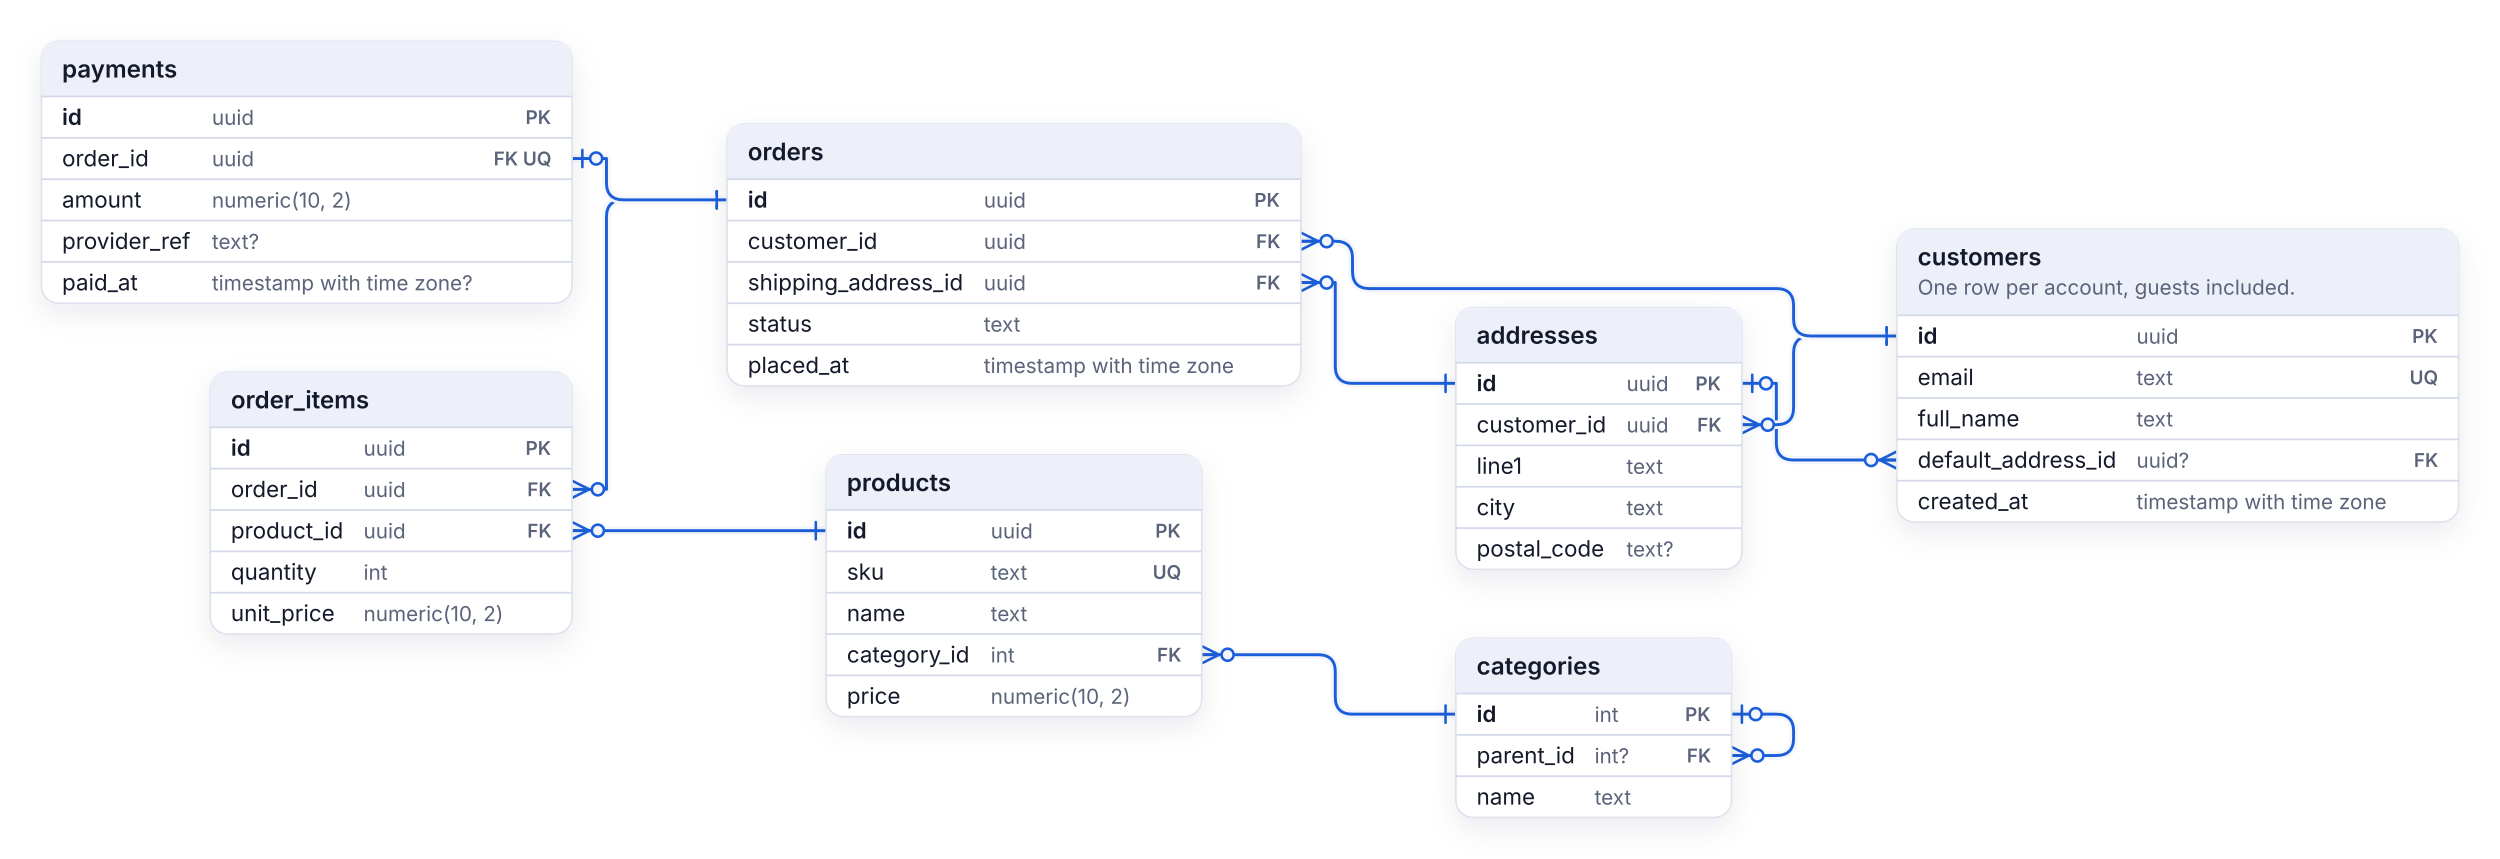
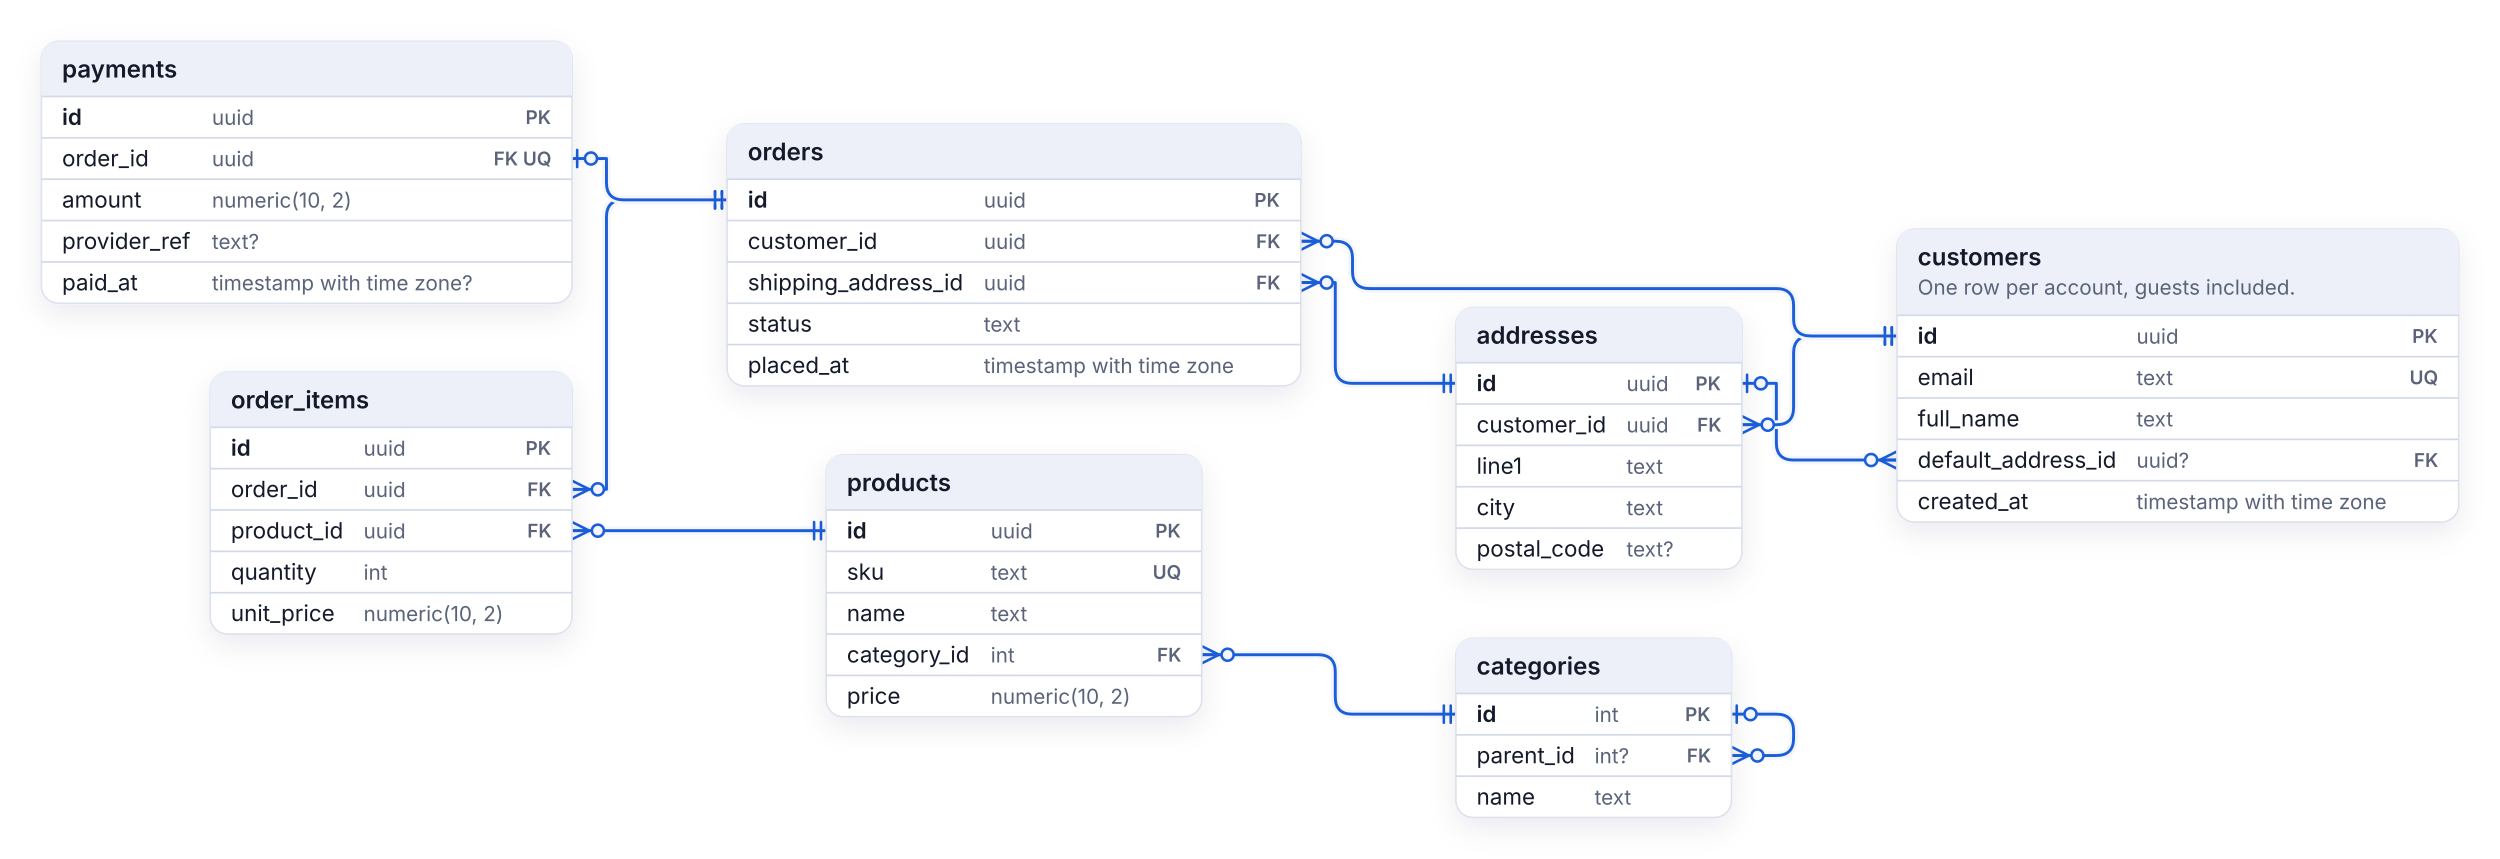
<svg xmlns="http://www.w3.org/2000/svg" class="diagram" viewBox="0 0 1451 498.5" role="img" aria-labelledby="t-title t-desc">
  <defs>
    <marker id="t-end-one" viewBox="0 0 20 12" refX="20" refY="6" markerWidth="20" markerHeight="12" markerUnits="userSpaceOnUse" orient="auto-start-reverse">
-       <path class="t-end" d="M14 1V11" />
+       <path class="t-end" d="M13 1V11M17 1V11" />
    </marker>
    <marker id="t-end-zero-or-one" viewBox="0 0 20 12" refX="20" refY="6" markerWidth="20" markerHeight="12" markerUnits="userSpaceOnUse" orient="auto-start-reverse">
-       <circle class="t-end t-end-dot" cx="6" cy="6" r="3.5" />
-       <path class="t-end" d="M14 1V11" />
+       <circle class="t-end t-end-dot" cx="9" cy="6" r="3.5" />
+       <path class="t-end" d="M17 1V11" />
    </marker>
    <marker id="t-end-many" viewBox="0 0 20 12" refX="20" refY="6" markerWidth="20" markerHeight="12" markerUnits="userSpaceOnUse" orient="auto-start-reverse">
      <path class="t-end" d="M20 1L10 6L20 11M10 6H20" />
    </marker>
    <marker id="t-end-zero-or-many" viewBox="0 0 20 12" refX="20" refY="6" markerWidth="20" markerHeight="12" markerUnits="userSpaceOnUse" orient="auto-start-reverse">
      <circle class="t-end t-end-dot" cx="5" cy="6" r="3.5" />
      <path class="t-end" d="M20 1L10 6L20 11M10 6H20" />
    </marker>
    <filter id="t-shadow" x="-30%" y="-40%" width="160%" height="220%" color-interpolation-filters="sRGB">
      <feDropShadow dx="0" dy="1" stdDeviation="1" class="t-shadow-near" />
      <feDropShadow dx="0" dy="6" stdDeviation="8" class="t-shadow-far" />
    </filter>
  </defs>
  <style>
.t-text { font-family: "Inter", system-ui, -apple-system, "Segoe UI", sans-serif; font-kerning: none; font-variant-ligatures: none; font-feature-settings: "kern" 0, "liga" 0, "calt" 0; fill: var(--t-text, #151a2b); }
.t-group-title { fill: var(--t-muted, #5a6379); }
.t-group-box { fill: var(--t-group-fill, #edf0f9); stroke: var(--t-group-stroke, #d3d9ea); stroke-width: 1; }
.t-node-box { fill: var(--t-card, #ffffff); stroke: var(--t-card-stroke, #dde2ee); stroke-width: 1; stroke-linejoin: round; }
.t-tint .t-node-box { fill: var(--t-f-fill, #ffffff); stroke: var(--t-f-stroke, #818694); stroke-width: 1.5; }
.t-tint .t-node-rule { stroke: var(--t-f-stroke, #818694); }
.t-chip { fill: var(--t-f-fill, #edf0f9); stroke: var(--t-f-stroke, #818694); stroke-opacity: 0.35; stroke-width: 1; }
.t-node:focus { outline: none; }
.t-node:focus-visible .t-node-box { stroke: var(--t-accent, #4457e8); stroke-width: 2.5; }
.t-icon { color: var(--t-f-stroke, var(--t-icon, #5a6379)); }
.t-edge { fill: none; stroke: var(--t-edge, #1b5eda); stroke-width: 1.7; stroke-linejoin: round; stroke-linecap: round; }
.t-edge-async { stroke: var(--t-edge-async, #803bce); }
.t-edge-data { stroke: var(--t-edge-data, #1a9386); }
.t-edge-reply { stroke: var(--t-edge-reply, #606e80); }
.t-edge-async { stroke-dasharray: 6 5; }
.t-edge-data { stroke-dasharray: 0.1 5.2; stroke-width: 2.4; }
.t-arrow { fill: var(--t-edge, #1b5eda); stroke: var(--t-edge, #1b5eda); stroke-width: 1.4; stroke-linejoin: round; }
.t-arrow-async { fill: var(--t-edge-async, #803bce); stroke: var(--t-edge-async, #803bce); }
.t-arrow-data { fill: var(--t-edge-data, #1a9386); stroke: var(--t-edge-data, #1a9386); }
.t-arrow-reply { fill: var(--t-edge-reply, #606e80); stroke: var(--t-edge-reply, #606e80); }
.t-label-bg { fill: var(--t-label-bg, #ffffff); stroke: var(--t-border, #dde2ee); stroke-width: 1; }
.t-label { fill: var(--t-muted, #5a6379); }

.t-node-inner { fill: none; }
.t-node-rule { stroke: var(--t-node-stroke, #818694); stroke-width: 1.25; }
.t-lane-band { fill: var(--t-lane-fill, transparent); stroke: none; }
.t-lane-odd .t-lane-band { fill: var(--t-lane-fill-odd, #edf0f9); }
.t-lane-header { fill: var(--t-lane-header, #e9edf5); stroke: none; }
.t-lane-rule { stroke: var(--t-group-stroke, #d3d9ea); stroke-width: 1; }
.t-lane-title { fill: var(--t-muted, #5a6379); }

.t-shadow-near { flood-color: var(--t-shadow, rgba(30, 41, 80, 0.16)); flood-opacity: 0.35; }
.t-shadow-far { flood-color: var(--t-shadow, rgba(30, 41, 80, 0.16)); flood-opacity: 0.5; }

.t-table { fill: var(--t-card, #ffffff); stroke: var(--t-card-stroke, #dde2ee); stroke-width: 1; }
.t-table-head { fill: var(--t-table-head, #edf0f9); stroke: none; }
.t-row { stroke: var(--t-group-stroke, #d3d9ea); stroke-width: 1; }
.t-col-type { fill: var(--t-muted, #5a6379); }
.t-col-marks { fill: var(--t-muted, #5a6379); }
.t-edge-halo { fill: none; stroke: var(--t-bg, #f4f6fb); stroke-width: 5; stroke-linejoin: round; }
.t-end { fill: none; stroke: var(--t-edge, #1b5eda); stroke-width: 1.5; stroke-linecap: round; }
.t-end-dot { fill: var(--t-bg, #f4f6fb); }

.t-node-note { fill: var(--t-muted, #5a6379); }
</style>
  <path class="t-edge-halo" d="M1101 267 L1041 267 Q1031 267 1031 257 L1031 222.5 L1011 222.5" data-edge="customers.default_address_id" />
  <path class="t-edge t-edge-sync" data-from="customers" data-to="addresses" d="M1101 267 L1041 267 Q1031 267 1031 257 L1031 222.5 L1011 222.5" marker-start="url(#t-end-zero-or-many)" marker-end="url(#t-end-zero-or-one)" data-edge="customers.default_address_id" />
  <path class="t-edge-halo" d="M1011 246.5 L1031 246.5 Q1041 246.5 1041 236.5 L1041 205 Q1041 195 1051 195 L1101 195" data-edge="addresses.customer_id" />
  <path class="t-edge t-edge-sync" data-from="addresses" data-to="customers" d="M1011 246.5 L1031 246.5 Q1041 246.5 1041 236.5 L1041 205 Q1041 195 1051 195 L1101 195" marker-start="url(#t-end-zero-or-many)" marker-end="url(#t-end-one)" data-edge="addresses.customer_id" />
  <path class="t-edge-halo" d="M755 140 L775 140 Q785 140 785 150 L785 157.5 Q785 167.5 795 167.5 L1031 167.5 Q1041 167.5 1041 177.5 L1041 185 Q1041 195 1051 195 L1101 195" data-edge="orders.customer_id" />
  <path class="t-edge t-edge-sync" data-from="orders" data-to="customers" d="M755 140 L775 140 Q785 140 785 150 L785 157.5 Q785 167.5 795 167.5 L1031 167.5 Q1041 167.5 1041 177.5 L1041 185 Q1041 195 1051 195 L1101 195" marker-start="url(#t-end-zero-or-many)" marker-end="url(#t-end-one)" data-edge="orders.customer_id" />
  <path class="t-edge-halo" d="M755 164 L775 164 L775 212.5 Q775 222.5 785 222.5 L845 222.5" data-edge="orders.shipping_address_id" />
  <path class="t-edge t-edge-sync" data-from="orders" data-to="addresses" d="M755 164 L775 164 L775 212.5 Q775 222.5 785 222.5 L845 222.5" marker-start="url(#t-end-zero-or-many)" marker-end="url(#t-end-one)" data-edge="orders.shipping_address_id" />
  <path class="t-edge-halo" d="M332 284 L352 284 L352 126 Q352 116 362 116 L422 116" data-edge="order_items.order_id" />
  <path class="t-edge t-edge-sync" data-from="order_items" data-to="orders" d="M332 284 L352 284 L352 126 Q352 116 362 116 L422 116" marker-start="url(#t-end-zero-or-many)" marker-end="url(#t-end-one)" data-edge="order_items.order_id" />
  <path class="t-edge-halo" d="M332 308 L479.5 308" data-edge="order_items.product_id" />
  <path class="t-edge t-edge-sync" data-from="order_items" data-to="products" d="M332 308 L479.5 308" marker-start="url(#t-end-zero-or-many)" marker-end="url(#t-end-one)" data-edge="order_items.product_id" />
  <path class="t-edge-halo" d="M697.5 380 L765 380 Q775 380 775 390 L775 404.5 Q775 414.5 785 414.5 L845 414.5" data-edge="products.category_id" />
  <path class="t-edge t-edge-sync" data-from="products" data-to="categories" d="M697.5 380 L765 380 Q775 380 775 390 L775 404.5 Q775 414.5 785 414.5 L845 414.5" marker-start="url(#t-end-zero-or-many)" marker-end="url(#t-end-one)" data-edge="products.category_id" />
  <path class="t-edge-halo" d="M1005 438.5 L1031 438.5 Q1041 438.5 1041 428.5 L1041 424.5 Q1041 414.5 1031 414.5 L1005 414.5" data-edge="categories.parent_id" />
  <path class="t-edge t-edge-sync" data-from="categories" data-to="categories" d="M1005 438.5 L1031 438.5 Q1041 438.5 1041 428.5 L1041 424.5 Q1041 414.5 1031 414.5 L1005 414.5" marker-start="url(#t-end-zero-or-many)" marker-end="url(#t-end-zero-or-one)" data-edge="categories.parent_id" />
  <path class="t-edge-halo" d="M332 92 L352 92 L352 106 Q352 116 362 116 L422 116" data-edge="payments.order_id" />
  <path class="t-edge t-edge-sync" data-from="payments" data-to="orders" d="M332 92 L352 92 L352 106 Q352 116 362 116 L422 116" marker-start="url(#t-end-zero-or-one)" marker-end="url(#t-end-one)" data-edge="payments.order_id" />
  <g class="t-node t-shape-table" data-id="customers" data-kind="table" data-source="db/migrations/001_customers.sql:1" tabindex="0">
    <rect class="t-table" x="1101" y="133" width="326" height="170" rx="10" filter="url(#t-shadow)" />
    <path class="t-table-head" d="M1101 183V143Q1101 133 1111 133H1417Q1427 133 1427 143V183z" />
    <g>
      <line class="t-row" x1="1101" y1="183" x2="1427" y2="183" />
      <text class="t-text t-col-name" x="1113" y="199.5" font-size="13" font-weight="600">
        <tspan x="1113" dy="0">id</tspan>
      </text>
      <text class="t-text t-col-type" x="1240" y="199.5" font-size="12" font-weight="400">
        <tspan x="1240" dy="0">uuid</tspan>
      </text>
      <text class="t-text t-col-marks" x="1400" y="199" font-size="11" font-weight="600">
        <tspan x="1400" dy="0">PK</tspan>
      </text>
    </g>
    <g>
      <line class="t-row" x1="1101" y1="207" x2="1427" y2="207" />
      <text class="t-text t-col-name" x="1113" y="223.5" font-size="13" font-weight="400">
        <tspan x="1113" dy="0">email</tspan>
      </text>
      <text class="t-text t-col-type" x="1240" y="223.5" font-size="12" font-weight="400">
        <tspan x="1240" dy="0">text</tspan>
      </text>
      <text class="t-text t-col-marks" x="1398.5" y="223" font-size="11" font-weight="600">
        <tspan x="1398.5" dy="0">UQ</tspan>
      </text>
    </g>
    <g>
      <line class="t-row" x1="1101" y1="231" x2="1427" y2="231" />
      <text class="t-text t-col-name" x="1113" y="247.5" font-size="13" font-weight="400">
        <tspan x="1113" dy="0">full_name</tspan>
      </text>
      <text class="t-text t-col-type" x="1240" y="247.5" font-size="12" font-weight="400">
        <tspan x="1240" dy="0">text</tspan>
      </text>
    </g>
    <g>
      <line class="t-row" x1="1101" y1="255" x2="1427" y2="255" />
      <text class="t-text t-col-name" x="1113" y="271.5" font-size="13" font-weight="400">
        <tspan x="1113" dy="0">default_address_id</tspan>
      </text>
      <text class="t-text t-col-type" x="1240" y="271.5" font-size="12" font-weight="400">
        <tspan x="1240" dy="0">uuid?</tspan>
      </text>
      <text class="t-text t-col-marks" x="1401" y="271" font-size="11" font-weight="600">
        <tspan x="1401" dy="0">FK</tspan>
      </text>
    </g>
    <g>
      <line class="t-row" x1="1101" y1="279" x2="1427" y2="279" />
      <text class="t-text t-col-name" x="1113" y="295.5" font-size="13" font-weight="400">
        <tspan x="1113" dy="0">created_at</tspan>
      </text>
      <text class="t-text t-col-type" x="1240" y="295.5" font-size="12" font-weight="400">
        <tspan x="1240" dy="0">timestamp with time zone</tspan>
      </text>
    </g>
    <text class="t-text t-node-label" x="1113" y="154" font-size="14" font-weight="600">
      <tspan x="1113" dy="0">customers</tspan>
    </text>
    <text class="t-text t-node-note" x="1113" y="171" font-size="12" font-weight="400">
      <tspan x="1113" dy="0">One row per account, guests included.</tspan>
    </text>
  </g>
  <g class="t-node t-shape-table" data-id="addresses" data-kind="table" tabindex="0">
    <rect class="t-table" x="845" y="178.5" width="166" height="152" rx="10" filter="url(#t-shadow)" />
    <path class="t-table-head" d="M845 210.5V188.5Q845 178.5 855 178.5H1001Q1011 178.5 1011 188.5V210.5z" />
    <g>
      <line class="t-row" x1="845" y1="210.5" x2="1011" y2="210.5" />
      <text class="t-text t-col-name" x="857" y="227" font-size="13" font-weight="600">
        <tspan x="857" dy="0">id</tspan>
      </text>
      <text class="t-text t-col-type" x="944" y="227" font-size="12" font-weight="400">
        <tspan x="944" dy="0">uuid</tspan>
      </text>
      <text class="t-text t-col-marks" x="984" y="226.5" font-size="11" font-weight="600">
        <tspan x="984" dy="0">PK</tspan>
      </text>
    </g>
    <g>
      <line class="t-row" x1="845" y1="234.5" x2="1011" y2="234.5" />
      <text class="t-text t-col-name" x="857" y="251" font-size="13" font-weight="400">
        <tspan x="857" dy="0">customer_id</tspan>
      </text>
      <text class="t-text t-col-type" x="944" y="251" font-size="12" font-weight="400">
        <tspan x="944" dy="0">uuid</tspan>
      </text>
      <text class="t-text t-col-marks" x="985" y="250.5" font-size="11" font-weight="600">
        <tspan x="985" dy="0">FK</tspan>
      </text>
    </g>
    <g>
      <line class="t-row" x1="845" y1="258.5" x2="1011" y2="258.5" />
      <text class="t-text t-col-name" x="857" y="275" font-size="13" font-weight="400">
        <tspan x="857" dy="0">line1</tspan>
      </text>
      <text class="t-text t-col-type" x="944" y="275" font-size="12" font-weight="400">
        <tspan x="944" dy="0">text</tspan>
      </text>
    </g>
    <g>
      <line class="t-row" x1="845" y1="282.5" x2="1011" y2="282.5" />
      <text class="t-text t-col-name" x="857" y="299" font-size="13" font-weight="400">
        <tspan x="857" dy="0">city</tspan>
      </text>
      <text class="t-text t-col-type" x="944" y="299" font-size="12" font-weight="400">
        <tspan x="944" dy="0">text</tspan>
      </text>
    </g>
    <g>
      <line class="t-row" x1="845" y1="306.5" x2="1011" y2="306.5" />
      <text class="t-text t-col-name" x="857" y="323" font-size="13" font-weight="400">
        <tspan x="857" dy="0">postal_code</tspan>
      </text>
      <text class="t-text t-col-type" x="944" y="323" font-size="12" font-weight="400">
        <tspan x="944" dy="0">text?</tspan>
      </text>
    </g>
    <text class="t-text t-node-label" x="857" y="199.5" font-size="14" font-weight="600">
      <tspan x="857" dy="0">addresses</tspan>
    </text>
  </g>
  <g class="t-node t-shape-table" data-id="orders" data-kind="table" tabindex="0">
    <rect class="t-table" x="422" y="72" width="333" height="152" rx="10" filter="url(#t-shadow)" />
    <path class="t-table-head" d="M422 104V82Q422 72 432 72H745Q755 72 755 82V104z" />
    <g>
      <line class="t-row" x1="422" y1="104" x2="755" y2="104" />
      <text class="t-text t-col-name" x="434" y="120.5" font-size="13" font-weight="600">
        <tspan x="434" dy="0">id</tspan>
      </text>
      <text class="t-text t-col-type" x="571" y="120.5" font-size="12" font-weight="400">
        <tspan x="571" dy="0">uuid</tspan>
      </text>
      <text class="t-text t-col-marks" x="728" y="120" font-size="11" font-weight="600">
        <tspan x="728" dy="0">PK</tspan>
      </text>
    </g>
    <g>
      <line class="t-row" x1="422" y1="128" x2="755" y2="128" />
      <text class="t-text t-col-name" x="434" y="144.5" font-size="13" font-weight="400">
        <tspan x="434" dy="0">customer_id</tspan>
      </text>
      <text class="t-text t-col-type" x="571" y="144.5" font-size="12" font-weight="400">
        <tspan x="571" dy="0">uuid</tspan>
      </text>
      <text class="t-text t-col-marks" x="729" y="144" font-size="11" font-weight="600">
        <tspan x="729" dy="0">FK</tspan>
      </text>
    </g>
    <g>
      <line class="t-row" x1="422" y1="152" x2="755" y2="152" />
      <text class="t-text t-col-name" x="434" y="168.5" font-size="13" font-weight="400">
        <tspan x="434" dy="0">shipping_address_id</tspan>
      </text>
      <text class="t-text t-col-type" x="571" y="168.5" font-size="12" font-weight="400">
        <tspan x="571" dy="0">uuid</tspan>
      </text>
      <text class="t-text t-col-marks" x="729" y="168" font-size="11" font-weight="600">
        <tspan x="729" dy="0">FK</tspan>
      </text>
    </g>
    <g>
      <line class="t-row" x1="422" y1="176" x2="755" y2="176" />
      <text class="t-text t-col-name" x="434" y="192.5" font-size="13" font-weight="400">
        <tspan x="434" dy="0">status</tspan>
      </text>
      <text class="t-text t-col-type" x="571" y="192.5" font-size="12" font-weight="400">
        <tspan x="571" dy="0">text</tspan>
      </text>
    </g>
    <g>
      <line class="t-row" x1="422" y1="200" x2="755" y2="200" />
      <text class="t-text t-col-name" x="434" y="216.5" font-size="13" font-weight="400">
        <tspan x="434" dy="0">placed_at</tspan>
      </text>
      <text class="t-text t-col-type" x="571" y="216.5" font-size="12" font-weight="400">
        <tspan x="571" dy="0">timestamp with time zone</tspan>
      </text>
    </g>
    <text class="t-text t-node-label" x="434" y="93" font-size="14" font-weight="600">
      <tspan x="434" dy="0">orders</tspan>
    </text>
  </g>
  <g class="t-node t-shape-table" data-id="order_items" data-kind="table" tabindex="0">
    <rect class="t-table" x="122" y="216" width="210" height="152" rx="10" filter="url(#t-shadow)" />
    <path class="t-table-head" d="M122 248V226Q122 216 132 216H322Q332 216 332 226V248z" />
    <g>
      <line class="t-row" x1="122" y1="248" x2="332" y2="248" />
      <text class="t-text t-col-name" x="134" y="264.5" font-size="13" font-weight="600">
        <tspan x="134" dy="0">id</tspan>
      </text>
      <text class="t-text t-col-type" x="211" y="264.5" font-size="12" font-weight="400">
        <tspan x="211" dy="0">uuid</tspan>
      </text>
      <text class="t-text t-col-marks" x="305" y="264" font-size="11" font-weight="600">
        <tspan x="305" dy="0">PK</tspan>
      </text>
    </g>
    <g>
      <line class="t-row" x1="122" y1="272" x2="332" y2="272" />
      <text class="t-text t-col-name" x="134" y="288.5" font-size="13" font-weight="400">
        <tspan x="134" dy="0">order_id</tspan>
      </text>
      <text class="t-text t-col-type" x="211" y="288.5" font-size="12" font-weight="400">
        <tspan x="211" dy="0">uuid</tspan>
      </text>
      <text class="t-text t-col-marks" x="306" y="288" font-size="11" font-weight="600">
        <tspan x="306" dy="0">FK</tspan>
      </text>
    </g>
    <g>
      <line class="t-row" x1="122" y1="296" x2="332" y2="296" />
      <text class="t-text t-col-name" x="134" y="312.5" font-size="13" font-weight="400">
        <tspan x="134" dy="0">product_id</tspan>
      </text>
      <text class="t-text t-col-type" x="211" y="312.5" font-size="12" font-weight="400">
        <tspan x="211" dy="0">uuid</tspan>
      </text>
      <text class="t-text t-col-marks" x="306" y="312" font-size="11" font-weight="600">
        <tspan x="306" dy="0">FK</tspan>
      </text>
    </g>
    <g>
      <line class="t-row" x1="122" y1="320" x2="332" y2="320" />
      <text class="t-text t-col-name" x="134" y="336.5" font-size="13" font-weight="400">
        <tspan x="134" dy="0">quantity</tspan>
      </text>
      <text class="t-text t-col-type" x="211" y="336.5" font-size="12" font-weight="400">
        <tspan x="211" dy="0">int</tspan>
      </text>
    </g>
    <g>
      <line class="t-row" x1="122" y1="344" x2="332" y2="344" />
      <text class="t-text t-col-name" x="134" y="360.5" font-size="13" font-weight="400">
        <tspan x="134" dy="0">unit_price</tspan>
      </text>
      <text class="t-text t-col-type" x="211" y="360.5" font-size="12" font-weight="400">
        <tspan x="211" dy="0">numeric(10, 2)</tspan>
      </text>
    </g>
    <text class="t-text t-node-label" x="134" y="237" font-size="14" font-weight="600">
      <tspan x="134" dy="0">order_items</tspan>
    </text>
  </g>
  <g class="t-node t-shape-table" data-id="products" data-kind="table" tabindex="0">
    <rect class="t-table" x="479.5" y="264" width="218" height="152" rx="10" filter="url(#t-shadow)" />
    <path class="t-table-head" d="M479.5 296V274Q479.5 264 489.5 264H687.5Q697.5 264 697.5 274V296z" />
    <g>
      <line class="t-row" x1="479.5" y1="296" x2="697.5" y2="296" />
      <text class="t-text t-col-name" x="491.5" y="312.5" font-size="13" font-weight="600">
        <tspan x="491.5" dy="0">id</tspan>
      </text>
      <text class="t-text t-col-type" x="575" y="312.5" font-size="12" font-weight="400">
        <tspan x="575" dy="0">uuid</tspan>
      </text>
      <text class="t-text t-col-marks" x="670.5" y="312" font-size="11" font-weight="600">
        <tspan x="670.5" dy="0">PK</tspan>
      </text>
    </g>
    <g>
      <line class="t-row" x1="479.5" y1="320" x2="697.5" y2="320" />
      <text class="t-text t-col-name" x="491.5" y="336.5" font-size="13" font-weight="400">
        <tspan x="491.5" dy="0">sku</tspan>
      </text>
      <text class="t-text t-col-type" x="575" y="336.5" font-size="12" font-weight="400">
        <tspan x="575" dy="0">text</tspan>
      </text>
      <text class="t-text t-col-marks" x="669" y="336" font-size="11" font-weight="600">
        <tspan x="669" dy="0">UQ</tspan>
      </text>
    </g>
    <g>
      <line class="t-row" x1="479.5" y1="344" x2="697.5" y2="344" />
      <text class="t-text t-col-name" x="491.5" y="360.5" font-size="13" font-weight="400">
        <tspan x="491.5" dy="0">name</tspan>
      </text>
      <text class="t-text t-col-type" x="575" y="360.5" font-size="12" font-weight="400">
        <tspan x="575" dy="0">text</tspan>
      </text>
    </g>
    <g>
      <line class="t-row" x1="479.5" y1="368" x2="697.5" y2="368" />
      <text class="t-text t-col-name" x="491.5" y="384.5" font-size="13" font-weight="400">
        <tspan x="491.5" dy="0">category_id</tspan>
      </text>
      <text class="t-text t-col-type" x="575" y="384.5" font-size="12" font-weight="400">
        <tspan x="575" dy="0">int</tspan>
      </text>
      <text class="t-text t-col-marks" x="671.5" y="384" font-size="11" font-weight="600">
        <tspan x="671.5" dy="0">FK</tspan>
      </text>
    </g>
    <g>
      <line class="t-row" x1="479.5" y1="392" x2="697.5" y2="392" />
      <text class="t-text t-col-name" x="491.5" y="408.5" font-size="13" font-weight="400">
        <tspan x="491.5" dy="0">price</tspan>
      </text>
      <text class="t-text t-col-type" x="575" y="408.5" font-size="12" font-weight="400">
        <tspan x="575" dy="0">numeric(10, 2)</tspan>
      </text>
    </g>
    <text class="t-text t-node-label" x="491.5" y="285" font-size="14" font-weight="600">
      <tspan x="491.5" dy="0">products</tspan>
    </text>
  </g>
  <g class="t-node t-shape-table" data-id="categories" data-kind="table" tabindex="0">
    <rect class="t-table" x="845" y="370.5" width="160" height="104" rx="10" filter="url(#t-shadow)" />
    <path class="t-table-head" d="M845 402.5V380.5Q845 370.5 855 370.5H995Q1005 370.5 1005 380.5V402.5z" />
    <g>
      <line class="t-row" x1="845" y1="402.5" x2="1005" y2="402.5" />
      <text class="t-text t-col-name" x="857" y="419" font-size="13" font-weight="600">
        <tspan x="857" dy="0">id</tspan>
      </text>
      <text class="t-text t-col-type" x="925.5" y="419" font-size="12" font-weight="400">
        <tspan x="925.5" dy="0">int</tspan>
      </text>
      <text class="t-text t-col-marks" x="978" y="418.5" font-size="11" font-weight="600">
        <tspan x="978" dy="0">PK</tspan>
      </text>
    </g>
    <g>
      <line class="t-row" x1="845" y1="426.5" x2="1005" y2="426.5" />
      <text class="t-text t-col-name" x="857" y="443" font-size="13" font-weight="400">
        <tspan x="857" dy="0">parent_id</tspan>
      </text>
      <text class="t-text t-col-type" x="925.5" y="443" font-size="12" font-weight="400">
        <tspan x="925.5" dy="0">int?</tspan>
      </text>
      <text class="t-text t-col-marks" x="979" y="442.5" font-size="11" font-weight="600">
        <tspan x="979" dy="0">FK</tspan>
      </text>
    </g>
    <g>
      <line class="t-row" x1="845" y1="450.5" x2="1005" y2="450.5" />
      <text class="t-text t-col-name" x="857" y="467" font-size="13" font-weight="400">
        <tspan x="857" dy="0">name</tspan>
      </text>
      <text class="t-text t-col-type" x="925.5" y="467" font-size="12" font-weight="400">
        <tspan x="925.5" dy="0">text</tspan>
      </text>
    </g>
    <text class="t-text t-node-label" x="857" y="391.5" font-size="14" font-weight="600">
      <tspan x="857" dy="0">categories</tspan>
    </text>
  </g>
  <g class="t-node t-shape-table" data-id="payments" data-kind="table" data-source="db/migrations/004_payments.sql:1" tabindex="0">
    <rect class="t-table" x="24" y="24" width="308" height="152" rx="10" filter="url(#t-shadow)" />
    <path class="t-table-head" d="M24 56V34Q24 24 34 24H322Q332 24 332 34V56z" />
    <g>
      <line class="t-row" x1="24" y1="56" x2="332" y2="56" />
      <text class="t-text t-col-name" x="36" y="72.5" font-size="13" font-weight="600">
        <tspan x="36" dy="0">id</tspan>
      </text>
      <text class="t-text t-col-type" x="123" y="72.5" font-size="12" font-weight="400">
        <tspan x="123" dy="0">uuid</tspan>
      </text>
      <text class="t-text t-col-marks" x="305" y="72" font-size="11" font-weight="600">
        <tspan x="305" dy="0">PK</tspan>
      </text>
    </g>
    <g>
      <line class="t-row" x1="24" y1="80" x2="332" y2="80" />
      <text class="t-text t-col-name" x="36" y="96.5" font-size="13" font-weight="400">
        <tspan x="36" dy="0">order_id</tspan>
      </text>
      <text class="t-text t-col-type" x="123" y="96.5" font-size="12" font-weight="400">
        <tspan x="123" dy="0">uuid</tspan>
      </text>
      <text class="t-text t-col-marks" x="286.5" y="96" font-size="11" font-weight="600">
        <tspan x="286.5" dy="0">FK UQ</tspan>
      </text>
    </g>
    <g>
      <line class="t-row" x1="24" y1="104" x2="332" y2="104" />
      <text class="t-text t-col-name" x="36" y="120.5" font-size="13" font-weight="400">
        <tspan x="36" dy="0">amount</tspan>
      </text>
      <text class="t-text t-col-type" x="123" y="120.5" font-size="12" font-weight="400">
        <tspan x="123" dy="0">numeric(10, 2)</tspan>
      </text>
    </g>
    <g>
      <line class="t-row" x1="24" y1="128" x2="332" y2="128" />
      <text class="t-text t-col-name" x="36" y="144.5" font-size="13" font-weight="400">
        <tspan x="36" dy="0">provider_ref</tspan>
      </text>
      <text class="t-text t-col-type" x="123" y="144.5" font-size="12" font-weight="400">
        <tspan x="123" dy="0">text?</tspan>
      </text>
    </g>
    <g>
      <line class="t-row" x1="24" y1="152" x2="332" y2="152" />
      <text class="t-text t-col-name" x="36" y="168.5" font-size="13" font-weight="400">
        <tspan x="36" dy="0">paid_at</tspan>
      </text>
      <text class="t-text t-col-type" x="123" y="168.5" font-size="12" font-weight="400">
        <tspan x="123" dy="0">timestamp with time zone?</tspan>
      </text>
    </g>
    <text class="t-text t-node-label" x="36" y="45" font-size="14" font-weight="600">
      <tspan x="36" dy="0">payments</tspan>
    </text>
  </g>
</svg>
